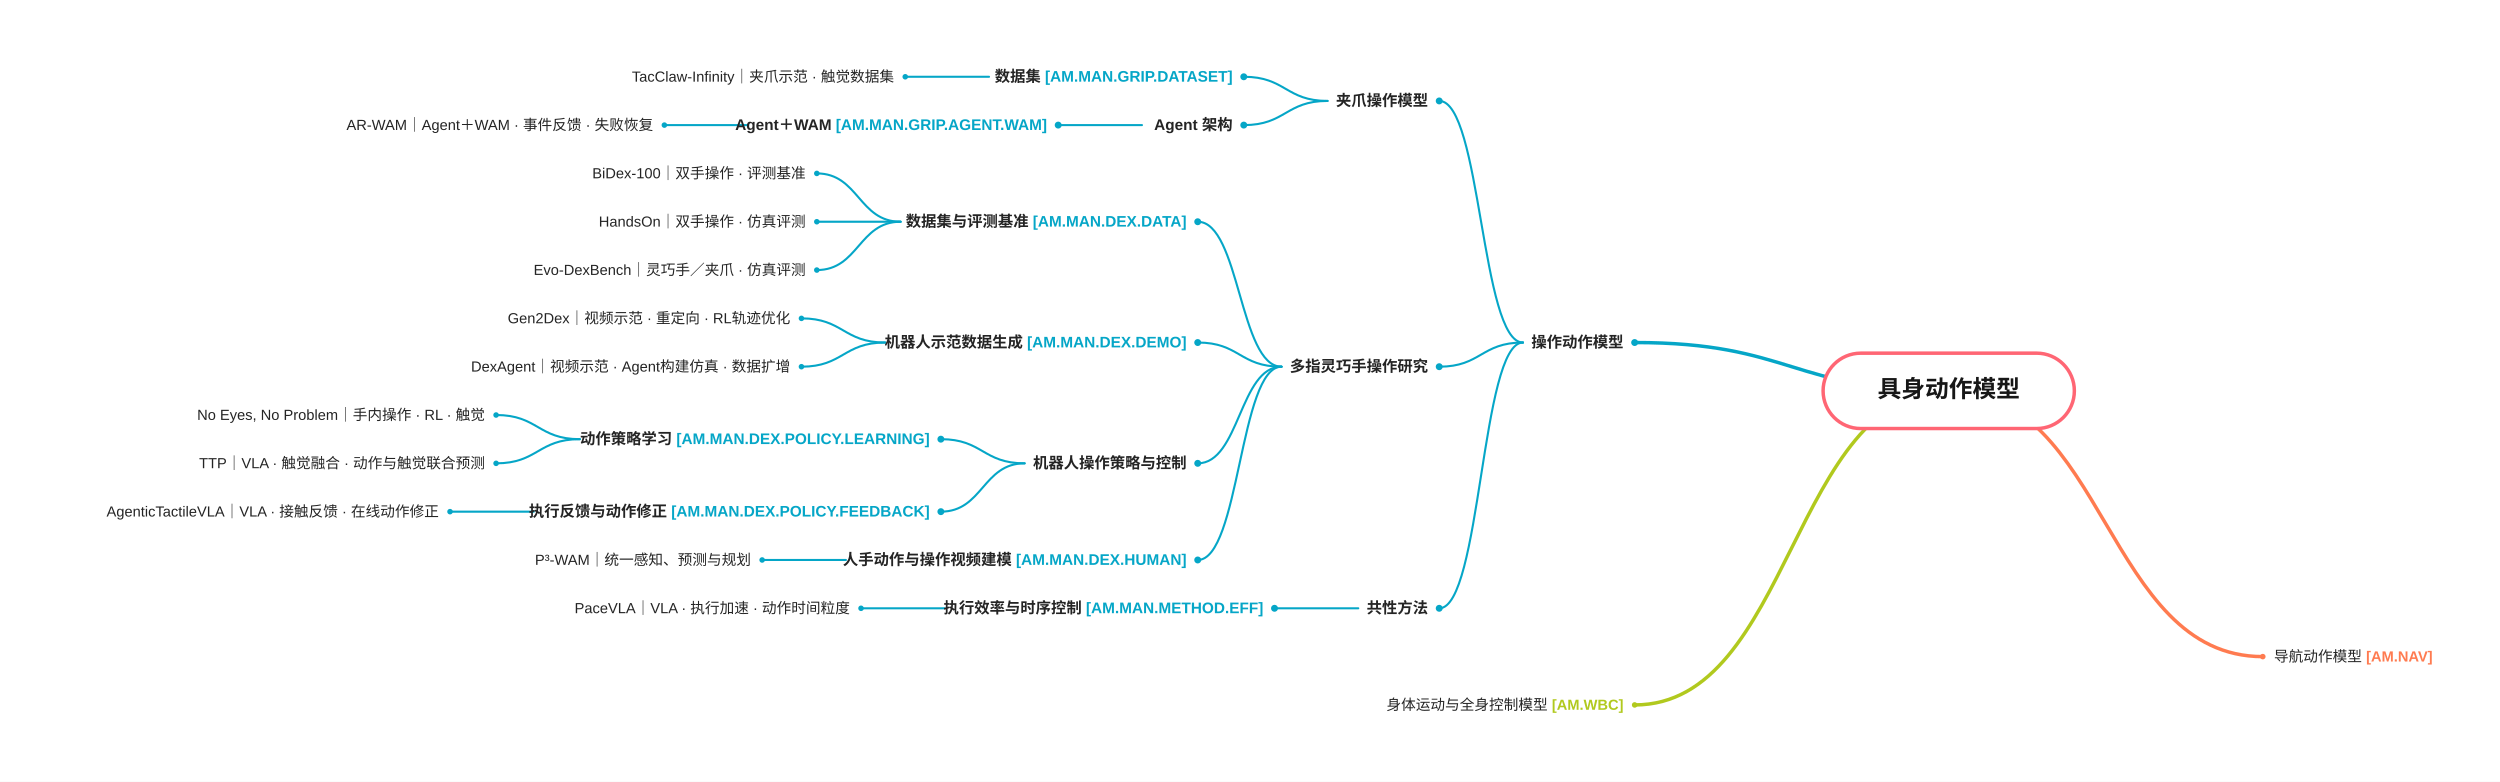
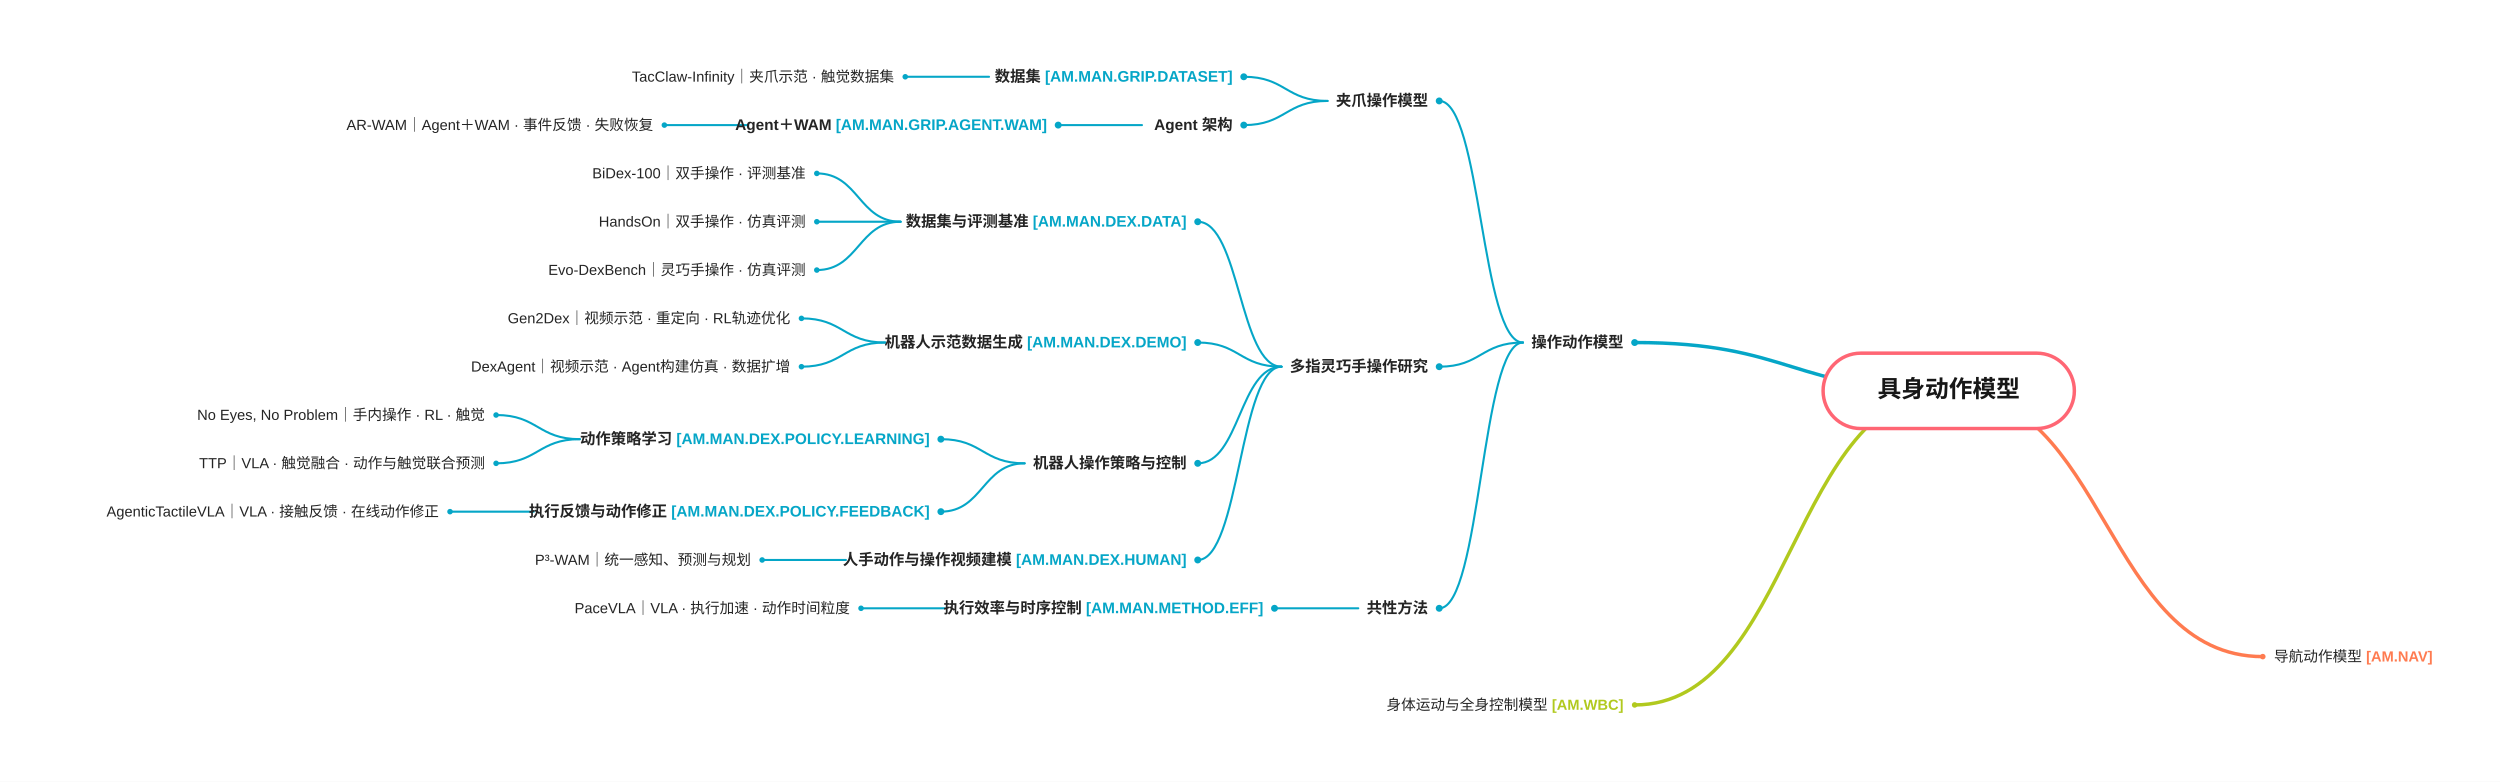
<svg xmlns="http://www.w3.org/2000/svg" viewBox="-992.04 0 3581.88 1120.0" role="img" aria-labelledby="title desc">
  <rect x="-992.04" width="3581.88" height="1120.0" fill="#ffffff" />
  <g fill="none" stroke-linecap="round" stroke-linejoin="round">
    <path d="M 1800 560.0 C 1575.0 560.0, 1575.0 490.769, 1350 490.769" stroke="#05a6c7" stroke-width="5" />
    <path d="M 1190 490.769 C 1130.0 490.769, 1130.0 144.615, 1070 144.615" stroke="#05a6c7" stroke-width="3" />
    <path d="M 910 144.615 C 850.0 144.615, 850.0 110.0, 790 110.0" stroke="#05a6c7" stroke-width="3" />
    <path d="M 424.96 110.0 C 364.96 110.0, 364.96 110.0, 304.96 110.0" stroke="#05a6c7" stroke-width="3" />
    <path d="M 910 144.615 C 850.0 144.615, 850.0 179.231, 790 179.231" stroke="#05a6c7" stroke-width="3" />
    <path d="M 644.08 179.231 C 584.08 179.231, 584.08 179.231, 524.08 179.231" stroke="#05a6c7" stroke-width="3" />
    <path d="M 79.84 179.231 C 19.84 179.231, 19.84 179.231, -40.16 179.231" stroke="#05a6c7" stroke-width="3" />
    <path d="M 1190 490.769 C 1130.0 490.769, 1130.0 525.385, 1070 525.385" stroke="#05a6c7" stroke-width="3" />
    <path d="M 844 525.385 C 784.0 525.385, 784.0 317.692, 724 317.692" stroke="#05a6c7" stroke-width="3" />
    <path d="M 298.24 317.692 C 238.24 317.692, 238.24 248.462, 178.24 248.462" stroke="#05a6c7" stroke-width="3" />
    <path d="M 298.24 317.692 C 238.24 317.692, 238.24 317.692, 178.24 317.692" stroke="#05a6c7" stroke-width="3" />
    <path d="M 298.24 317.692 C 238.24 317.692, 238.24 386.923, 178.24 386.923" stroke="#05a6c7" stroke-width="3" />
    <path d="M 844 525.385 C 784.0 525.385, 784.0 490.769, 724 490.769" stroke="#05a6c7" stroke-width="3" />
    <path d="M 276.24 490.769 C 216.24 490.769, 216.24 456.154, 156.24 456.154" stroke="#05a6c7" stroke-width="3" />
    <path d="M 276.24 490.769 C 216.24 490.769, 216.24 525.385, 156.24 525.385" stroke="#05a6c7" stroke-width="3" />
    <path d="M 844 525.385 C 784.0 525.385, 784.0 663.846, 724 663.846" stroke="#05a6c7" stroke-width="3" />
    <path d="M 476 663.846 C 416.0 663.846, 416.0 629.231, 356 629.231" stroke="#05a6c7" stroke-width="3" />
    <path d="M -161.28 629.231 C -221.28 629.231, -221.28 594.615, -281.28 594.615" stroke="#05a6c7" stroke-width="3" />
    <path d="M -161.28 629.231 C -221.28 629.231, -221.28 663.846, -281.28 663.846" stroke="#05a6c7" stroke-width="3" />
    <path d="M 476 663.846 C 416.0 663.846, 416.0 733.077, 356 733.077" stroke="#05a6c7" stroke-width="3" />
    <path d="M -227.28 733.077 C -287.28 733.077, -287.28 733.077, -347.28 733.077" stroke="#05a6c7" stroke-width="3" />
    <path d="M 844 525.385 C 784.0 525.385, 784.0 802.308, 724 802.308" stroke="#05a6c7" stroke-width="3" />
    <path d="M 219.92 802.308 C 159.92 802.308, 159.92 802.308, 99.92 802.308" stroke="#05a6c7" stroke-width="3" />
    <path d="M 1190 490.769 C 1130.0 490.769, 1130.0 871.538, 1070 871.538" stroke="#05a6c7" stroke-width="3" />
    <path d="M 954 871.538 C 894.0 871.538, 894.0 871.538, 834 871.538" stroke="#05a6c7" stroke-width="3" />
    <path d="M 361.6 871.538 C 301.6 871.538, 301.6 871.538, 241.6 871.538" stroke="#05a6c7" stroke-width="3" />
    <path d="M 1800 560.0 C 2025.0 560.0, 2025.0 940.769, 2250 940.769" stroke="#ff7b50" stroke-width="5" />
    <path d="M 1800 560.0 C 1575.0 560.0, 1575.0 1010.0, 1350 1010.0" stroke="#b1c91e" stroke-width="5" />
  </g>
  <circle cx="1350" cy="490.769" r="5" fill="#05a6c7" />
  <text x="1334" y="497.769" text-anchor="end" font-family="Arial, Noto Sans CJK SC, sans-serif" font-size="22" font-weight="650" fill="#242424">操作动作模型</text>
  <circle cx="1070" cy="144.615" r="5" fill="#05a6c7" />
  <text x="1054" y="151.615" text-anchor="end" font-family="Arial, Noto Sans CJK SC, sans-serif" font-size="22" font-weight="650" fill="#242424">夹爪操作模型</text>
  <circle cx="790" cy="110.0" r="5" fill="#05a6c7" />
  <text x="774" y="117.0" text-anchor="end" font-family="Arial, Noto Sans CJK SC, sans-serif" font-size="22" font-weight="650" fill="#242424">数据集<tspan dx="6" fill="#05a6c7" font-weight="650">[AM.MAN.GRIP.DATASET]</tspan>
  </text>
  <circle cx="304.96" cy="110.0" r="4" fill="#05a6c7" />
  <text x="288.96" y="117.0" text-anchor="end" font-family="Arial, Noto Sans CJK SC, sans-serif" font-size="21" font-weight="500" fill="#242424">TacClaw-Infinity｜夹爪示范 · 触觉数据集</text>
  <circle cx="790" cy="179.231" r="5" fill="#05a6c7" />
  <text x="774" y="186.231" text-anchor="end" font-family="Arial, Noto Sans CJK SC, sans-serif" font-size="22" font-weight="650" fill="#242424">Agent 架构</text>
  <circle cx="524.08" cy="179.231" r="5" fill="#05a6c7" />
  <text x="508.08" y="186.231" text-anchor="end" font-family="Arial, Noto Sans CJK SC, sans-serif" font-size="22" font-weight="650" fill="#242424">Agent＋WAM<tspan dx="6" fill="#05a6c7" font-weight="650">[AM.MAN.GRIP.AGENT.WAM]</tspan>
  </text>
  <circle cx="-40.16" cy="179.231" r="4" fill="#05a6c7" />
  <text x="-56.16" y="186.231" text-anchor="end" font-family="Arial, Noto Sans CJK SC, sans-serif" font-size="21" font-weight="500" fill="#242424">AR-WAM｜Agent＋WAM · 事件反馈 · 失败恢复</text>
  <circle cx="1070" cy="525.385" r="5" fill="#05a6c7" />
  <text x="1054" y="532.385" text-anchor="end" font-family="Arial, Noto Sans CJK SC, sans-serif" font-size="22" font-weight="650" fill="#242424">多指灵巧手操作研究</text>
  <circle cx="724" cy="317.692" r="5" fill="#05a6c7" />
  <text x="708" y="324.692" text-anchor="end" font-family="Arial, Noto Sans CJK SC, sans-serif" font-size="22" font-weight="650" fill="#242424">数据集与评测基准<tspan dx="6" fill="#05a6c7" font-weight="650">[AM.MAN.DEX.DATA]</tspan>
  </text>
  <circle cx="178.24" cy="248.462" r="4" fill="#05a6c7" />
  <text x="162.24" y="255.462" text-anchor="end" font-family="Arial, Noto Sans CJK SC, sans-serif" font-size="21" font-weight="500" fill="#242424">BiDex-100｜双手操作 · 评测基准</text>
  <circle cx="178.24" cy="317.692" r="4" fill="#05a6c7" />
  <text x="162.24" y="324.692" text-anchor="end" font-family="Arial, Noto Sans CJK SC, sans-serif" font-size="21" font-weight="500" fill="#242424">HandsOn｜双手操作 · 仿真评测</text>
  <circle cx="178.24" cy="386.923" r="4" fill="#05a6c7" />
-   <text x="162.24" y="393.923" text-anchor="end" font-family="Arial, Noto Sans CJK SC, sans-serif" font-size="21" font-weight="500" fill="#242424">Evo-DexBench｜灵巧手／夹爪 · 仿真评测</text>
+   <text x="162.24" y="393.923" text-anchor="end" font-family="Arial, Noto Sans CJK SC, sans-serif" font-size="21" font-weight="500" fill="#242424">Evo-DexBench｜灵巧手操作 · 仿真评测</text>
  <circle cx="724" cy="490.769" r="5" fill="#05a6c7" />
  <text x="708" y="497.769" text-anchor="end" font-family="Arial, Noto Sans CJK SC, sans-serif" font-size="22" font-weight="650" fill="#242424">机器人示范数据生成<tspan dx="6" fill="#05a6c7" font-weight="650">[AM.MAN.DEX.DEMO]</tspan>
  </text>
  <circle cx="156.24" cy="456.154" r="4" fill="#05a6c7" />
  <text x="140.24" y="463.154" text-anchor="end" font-family="Arial, Noto Sans CJK SC, sans-serif" font-size="21" font-weight="500" fill="#242424">Gen2Dex｜视频示范 · 重定向 · RL轨迹优化</text>
  <circle cx="156.24" cy="525.385" r="4" fill="#05a6c7" />
  <text x="140.24" y="532.385" text-anchor="end" font-family="Arial, Noto Sans CJK SC, sans-serif" font-size="21" font-weight="500" fill="#242424">DexAgent｜视频示范 · Agent构建仿真 · 数据扩增</text>
  <circle cx="724" cy="663.846" r="5" fill="#05a6c7" />
  <text x="708" y="670.846" text-anchor="end" font-family="Arial, Noto Sans CJK SC, sans-serif" font-size="22" font-weight="650" fill="#242424">机器人操作策略与控制</text>
  <circle cx="356" cy="629.231" r="5" fill="#05a6c7" />
  <text x="340" y="636.231" text-anchor="end" font-family="Arial, Noto Sans CJK SC, sans-serif" font-size="22" font-weight="650" fill="#242424">动作策略学习<tspan dx="6" fill="#05a6c7" font-weight="650">[AM.MAN.DEX.POLICY.LEARNING]</tspan>
  </text>
  <circle cx="-281.28" cy="594.615" r="4" fill="#05a6c7" />
  <text x="-297.28" y="601.615" text-anchor="end" font-family="Arial, Noto Sans CJK SC, sans-serif" font-size="21" font-weight="500" fill="#242424">No Eyes, No Problem｜手内操作 · RL · 触觉</text>
  <circle cx="-281.28" cy="663.846" r="4" fill="#05a6c7" />
  <text x="-297.28" y="670.846" text-anchor="end" font-family="Arial, Noto Sans CJK SC, sans-serif" font-size="21" font-weight="500" fill="#242424">TTP｜VLA · 触觉融合 · 动作与触觉联合预测</text>
  <circle cx="356" cy="733.077" r="5" fill="#05a6c7" />
  <text x="340" y="740.077" text-anchor="end" font-family="Arial, Noto Sans CJK SC, sans-serif" font-size="22" font-weight="650" fill="#242424">执行反馈与动作修正<tspan dx="6" fill="#05a6c7" font-weight="650">[AM.MAN.DEX.POLICY.FEEDBACK]</tspan>
  </text>
  <circle cx="-347.28" cy="733.077" r="4" fill="#05a6c7" />
  <text x="-363.28" y="740.077" text-anchor="end" font-family="Arial, Noto Sans CJK SC, sans-serif" font-size="21" font-weight="500" fill="#242424">AgenticTactileVLA｜VLA · 接触反馈 · 在线动作修正</text>
  <circle cx="724" cy="802.308" r="5" fill="#05a6c7" />
  <text x="708" y="809.308" text-anchor="end" font-family="Arial, Noto Sans CJK SC, sans-serif" font-size="22" font-weight="650" fill="#242424">人手动作与操作视频建模<tspan dx="6" fill="#05a6c7" font-weight="650">[AM.MAN.DEX.HUMAN]</tspan>
  </text>
  <circle cx="99.92" cy="802.308" r="4" fill="#05a6c7" />
  <text x="83.92" y="809.308" text-anchor="end" font-family="Arial, Noto Sans CJK SC, sans-serif" font-size="21" font-weight="500" fill="#242424">P³-WAM｜统一感知、预测与规划</text>
  <circle cx="1070" cy="871.538" r="5" fill="#05a6c7" />
  <text x="1054" y="878.538" text-anchor="end" font-family="Arial, Noto Sans CJK SC, sans-serif" font-size="22" font-weight="650" fill="#242424">共性方法</text>
  <circle cx="834" cy="871.538" r="5" fill="#05a6c7" />
  <text x="818" y="878.538" text-anchor="end" font-family="Arial, Noto Sans CJK SC, sans-serif" font-size="22" font-weight="650" fill="#242424">执行效率与时序控制<tspan dx="6" fill="#05a6c7" font-weight="650">[AM.MAN.METHOD.EFF]</tspan>
  </text>
  <circle cx="241.6" cy="871.538" r="4" fill="#05a6c7" />
  <text x="225.6" y="878.538" text-anchor="end" font-family="Arial, Noto Sans CJK SC, sans-serif" font-size="21" font-weight="500" fill="#242424">PaceVLA｜VLA · 执行加速 · 动作时间粒度</text>
  <circle cx="2250" cy="940.769" r="4" fill="#ff7b50" />
  <text x="2266" y="947.769" text-anchor="start" font-family="Arial, Noto Sans CJK SC, sans-serif" font-size="21" font-weight="500" fill="#242424">导航动作模型<tspan dx="6" fill="#ff7b50" font-weight="650">[AM.NAV]</tspan>
  </text>
  <circle cx="1350" cy="1010.0" r="4" fill="#b1c91e" />
  <text x="1334" y="1017.0" text-anchor="end" font-family="Arial, Noto Sans CJK SC, sans-serif" font-size="21" font-weight="500" fill="#242424">身体运动与全身控制模型<tspan dx="6" fill="#b1c91e" font-weight="650">[AM.WBC]</tspan>
  </text>
  <rect x="1620.0" y="506.0" width="360" height="108" rx="54" fill="#ffffff" stroke="#ff6674" stroke-width="5" />
  <text x="1800" y="569.0" text-anchor="middle" font-family="Arial, Noto Sans CJK SC, sans-serif" font-size="34" font-weight="700" fill="#171717">具身动作模型</text>
</svg>
